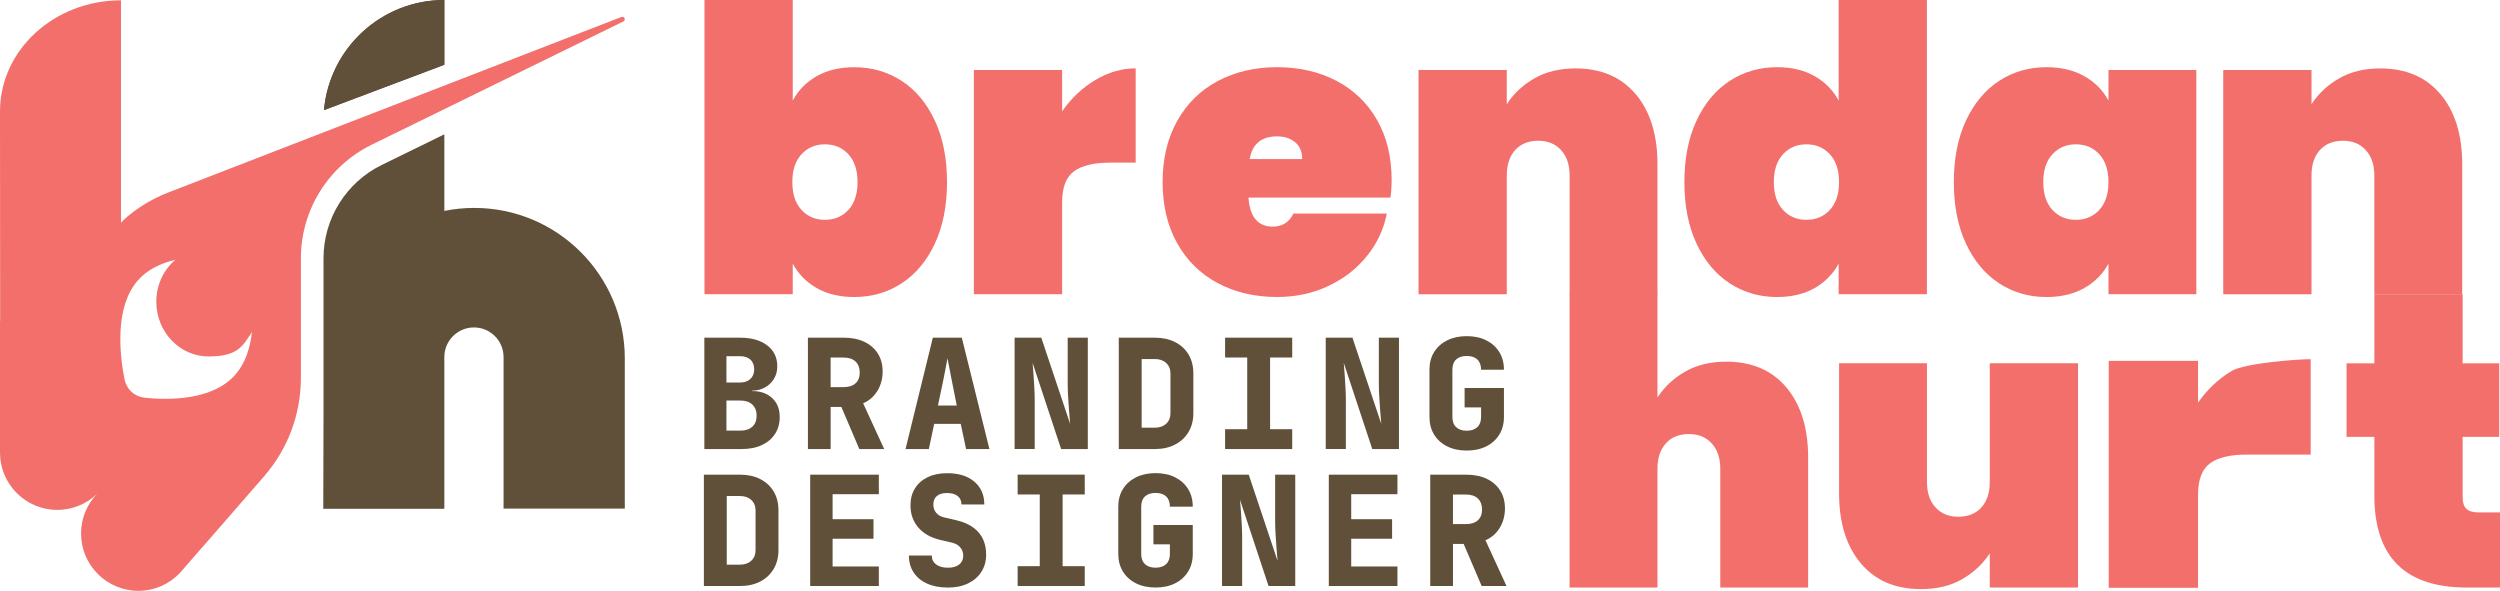
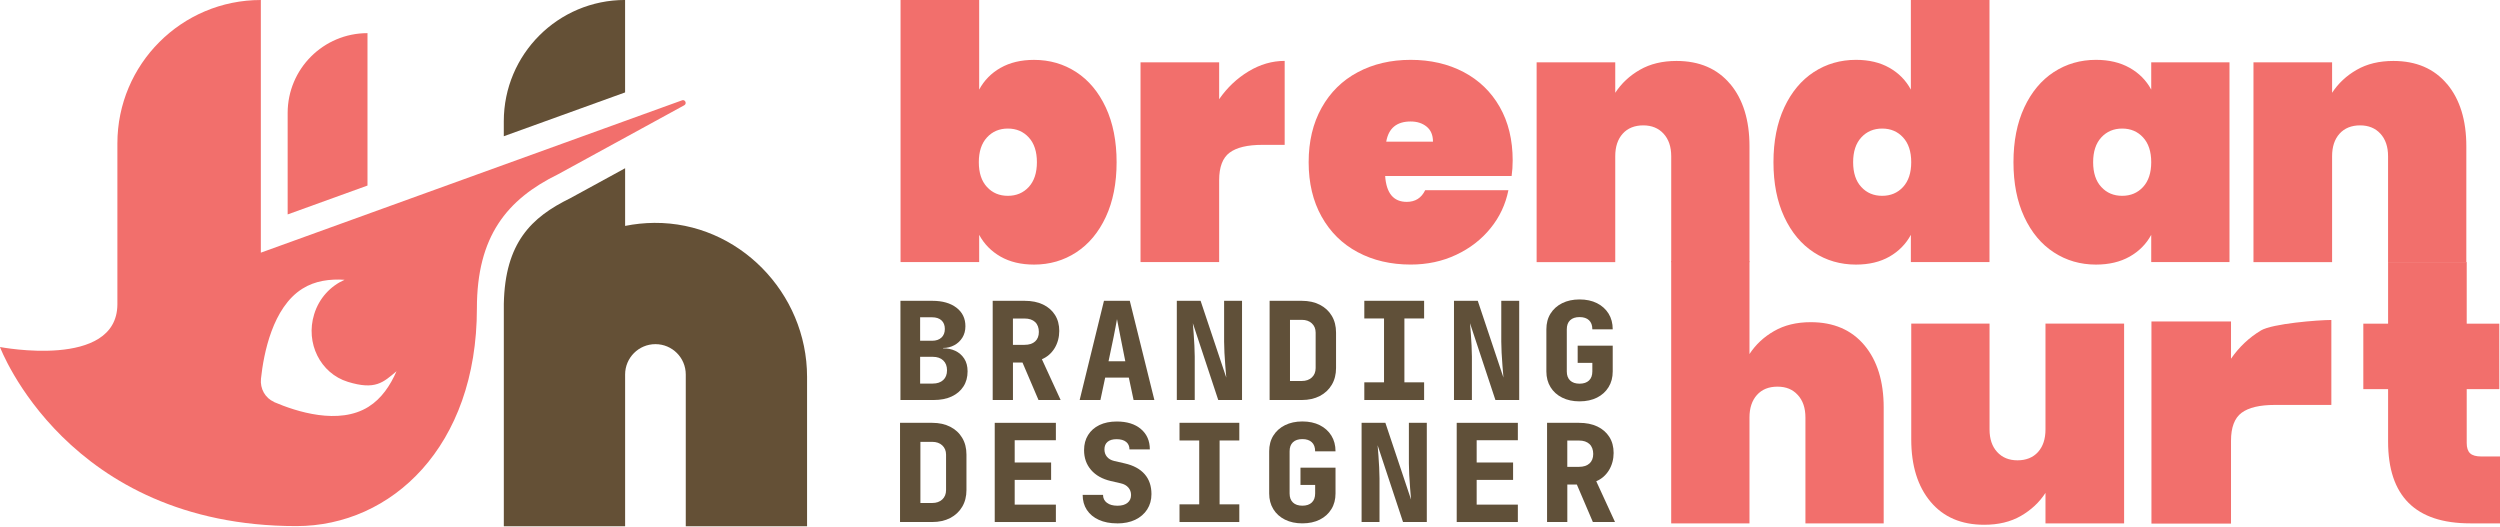
- <svg xmlns="http://www.w3.org/2000/svg" id="eIHOKbcjCSo1" viewBox="0 0 808.94 191.17" shape-rendering="geometricPrecision" text-rendering="geometricPrecision" project-id="a5a94c936b1747d99cd704dc717e478d" export-id="73c840f5e6d54b18b5d609e1775b9552" cached="false">
+ <svg xmlns="http://www.w3.org/2000/svg" id="eaLEStXzwMN1" viewBox="0 0 908.11 191.17" shape-rendering="geometricPrecision" text-rendering="geometricPrecision" project-id="a9ff9ebb4a2b4d0aa1ceacaff6bf280f" export-id="123b73b0015e4f99b8af3e8121da1d01" cached="false">
  <g>
    <g>
-       <path d="M264.29,24.64c3.39-1.93,7.44-2.89,12.16-2.89c5.66,0,10.76,1.48,15.31,4.43c4.55,2.96,8.13,7.26,10.75,12.87c2.61,5.62,3.92,12.25,3.92,19.88s-1.31,14.26-3.92,19.87c-2.62,5.62-6.2,9.9-10.75,12.87-4.54,2.96-9.65,4.44-15.31,4.44-4.72,0-8.77-.96-12.16-2.89-3.39-1.94-5.98-4.58-7.78-7.92v9.9h-28.56v-95.2h28.56v32.55c1.8-3.35,4.39-5.99,7.78-7.92v0v.01Zm10.23,25.28c-1.97-2.15-4.5-3.22-7.59-3.22s-5.62,1.08-7.59,3.22-2.96,5.14-2.96,9s.98,6.86,2.96,9c1.97,2.15,4.51,3.21,7.59,3.21s5.62-1.07,7.59-3.21s2.96-5.15,2.96-9-.99-6.87-2.96-9Z" fill="#f26f6c" />
-       <path d="M354.36,25.92c4.2-2.53,8.58-3.8,13.12-3.8v30.5h-8.1c-5.4,0-9.37.94-11.9,2.83-2.53,1.88-3.8,5.23-3.8,10.03v29.72h-28.56v-72.55h28.56v13.38c2.91-4.21,6.48-7.57,10.67-10.1h.01v0-.01Z" fill="#f26f6c" />
-       <path d="M449.91,63.94h-45.93c.43,6.26,3.04,9.39,7.85,9.39c3.09,0,5.32-1.41,6.69-4.24h30.23c-1.03,5.14-3.19,9.76-6.5,13.82-3.3,4.08-7.46,7.3-12.48,9.65-5.01,2.37-10.53,3.54-16.53,3.54-7.2,0-13.62-1.5-19.23-4.5-5.62-3-9.99-7.31-13.12-12.93-3.14-5.61-4.7-12.2-4.7-19.75s1.56-14.13,4.7-19.75c3.13-5.62,7.5-9.94,13.12-12.93c5.62-3,12.03-4.5,19.23-4.5s13.62,1.48,19.24,4.43c5.61,2.96,9.99,7.19,13.12,12.68s4.7,11.97,4.7,19.42c0,1.98-.13,3.86-.38,5.66h-.01v.01ZM421.35,51.46c0-2.4-.77-4.22-2.32-5.47-1.54-1.25-3.47-1.86-5.79-1.86-5.06,0-8.02,2.44-8.87,7.33h16.98Z" fill="#f26f6c" />
-       <path d="M529.31,30.49c4.67,5.58,7.01,13.13,7.01,22.65v42.07h-28.43v-38.47c0-3.43-.93-6.16-2.77-8.17-1.84-2.02-4.31-3.03-7.4-3.03s-5.66,1.01-7.46,3.03c-1.8,2.01-2.7,4.73-2.7,8.17v38.47h-28.56v-72.56h28.56v11.06c2.23-3.42,5.21-6.22,8.94-8.35c3.73-2.15,8.17-3.22,13.31-3.22c8.32,0,14.81,2.8,19.49,8.37v-.02h.01Z" fill="#f26f6c" />
-       <path d="M548.95,39.04c2.62-5.61,6.2-9.9,10.74-12.87c4.54-2.95,9.65-4.43,15.31-4.43c4.72,0,8.77.96,12.16,2.89s5.98,4.56,7.78,7.92v-32.55h28.56v95.2h-28.56v-9.9c-1.8,3.34-4.4,5.98-7.78,7.92-3.39,1.93-7.44,2.89-12.16,2.89-5.66,0-10.77-1.48-15.31-4.44s-8.12-7.24-10.74-12.87c-2.62-5.61-3.92-12.24-3.92-19.87s1.3-14.26,3.92-19.88v0-.01Zm43.16,10.88c-1.97-2.15-4.5-3.22-7.59-3.22s-5.62,1.08-7.59,3.22-2.96,5.14-2.96,9s.98,6.86,2.96,9c1.97,2.15,4.51,3.21,7.59,3.21s5.62-1.07,7.59-3.21c1.97-2.15,2.96-5.15,2.96-9s-.99-6.87-2.96-9Z" fill="#f26f6c" />
-       <path d="M636.13,39.04c2.62-5.61,6.2-9.9,10.74-12.87c4.54-2.95,9.65-4.43,15.31-4.43c4.72,0,8.79.96,12.22,2.89s6.05,4.56,7.85,7.92v-9.9h28.43v72.55h-28.43v-9.9c-1.8,3.34-4.42,5.98-7.85,7.92-3.43,1.93-7.5,2.89-12.22,2.89-5.66,0-10.77-1.48-15.31-4.44s-8.12-7.24-10.74-12.87c-2.62-5.61-3.92-12.24-3.92-19.87s1.3-14.26,3.92-19.88v0-.01Zm43.16,10.88c-1.97-2.15-4.5-3.22-7.59-3.22s-5.62,1.08-7.59,3.22-2.96,5.14-2.96,9s.98,6.86,2.96,9c1.97,2.15,4.51,3.21,7.59,3.21s5.62-1.07,7.59-3.21c1.97-2.15,2.96-5.15,2.96-9s-.99-6.87-2.96-9Z" fill="#f26f6c" />
-       <path d="M789.7,30.49c4.67,5.58,7.01,13.13,7.01,22.65v42.07h-28.43v-38.47c0-3.43-.93-6.16-2.77-8.17-1.84-2.02-4.31-3.03-7.4-3.03s-5.66,1.01-7.46,3.03c-1.8,2.01-2.7,4.73-2.7,8.17v38.47h-28.56v-72.56h28.56v11.06c2.23-3.42,5.21-6.22,8.94-8.35c3.73-2.15,8.17-3.22,13.31-3.22c8.32,0,14.81,2.8,19.49,8.37v-.02h.01Z" fill="#f26f6c" />
-       <path d="M578.06,125.4c-4.68-5.57-11.17-8.37-19.49-8.37-5.15,0-9.59,1.08-13.31,3.23-3.74,2.13-6.71,4.93-8.94,8.35v-33.7h-28.44v95.2h28.44v-38.47c0-3.43.9-6.15,2.7-8.16c1.8-2.02,4.28-3.03,7.46-3.03s5.55,1.01,7.39,3.03c1.85,2.01,2.77,4.73,2.77,8.16v38.47h28.43v-42.07c0-9.51-2.34-17.06-7.01-22.64v0Z" fill="#f26f6c" />
-       <path d="M672.4,117.56v72.55h-28.56v-11.07c-2.23,3.43-5.21,6.22-8.94,8.37s-8.17,3.21-13.32,3.21c-8.32,0-14.81-2.78-19.49-8.37-4.67-5.57-7.01-13.12-7.01-22.64v-42.07h28.44v38.47c0,3.42.92,6.16,2.76,8.17c1.84,2.02,4.31,3.03,7.4,3.03s5.66-1.01,7.46-3.03c1.8-2.01,2.7-4.74,2.7-8.17v-38.47h28.56v.02v0Z" fill="#f26f6c" />
-       <path d="M808.94,165.8v24.31h-10.8c-19.9,0-29.85-9.9-29.85-29.72v-19.03h-9v-23.8h9v-22.36h28.56v22.36h11.84v23.8h-11.84v19.56c0,1.72.4,2.95,1.22,3.73s2.17,1.16,4.05,1.16h6.82v-.01Z" fill="#f26f6c" />
-       <path d="M722.03,120.07c4.25-2.56,21.05-3.84,25.65-3.84v30.86h-20.57c-5.47,0-9.48.96-12.04,2.86-2.56,1.91-3.84,5.3-3.84,10.16v30.08h-28.9v-73.43h28.9v13.54c2.95-4.25,6.55-7.66,10.81-10.22h-.01v-.01Z" fill="#f26f6c" />
+       <path d="M363.46,24.64c3.39-1.93,7.44-2.89,12.16-2.89c5.66,0,10.76,1.48,15.31,4.43c4.55,2.96,8.13,7.26,10.75,12.87c2.61,5.62,3.92,12.25,3.92,19.88s-1.31,14.26-3.92,19.87c-2.62,5.62-6.2,9.9-10.75,12.87-4.54,2.96-9.65,4.44-15.31,4.44-4.72,0-8.77-.96-12.16-2.89-3.39-1.94-5.98-4.58-7.78-7.92v9.9h-28.56v-95.2h28.56v32.55c1.8-3.35,4.39-5.99,7.78-7.92v0v.01Zm10.23,25.28c-1.97-2.15-4.5-3.22-7.59-3.22s-5.62,1.08-7.59,3.22-2.96,5.14-2.96,9s.98,6.86,2.96,9c1.97,2.15,4.51,3.21,7.59,3.21s5.62-1.07,7.59-3.21s2.96-5.15,2.96-9-.99-6.87-2.96-9Z" fill="#f26f6c" />
+       <path d="M453.53,25.92c4.2-2.53,8.58-3.8,13.12-3.8v30.5h-8.1c-5.4,0-9.37.94-11.9,2.83-2.53,1.88-3.8,5.23-3.8,10.03v29.72h-28.56v-72.55h28.56v13.38c2.91-4.21,6.48-7.57,10.67-10.1h.01v0-.01Z" fill="#f26f6c" />
+       <path d="M549.08,63.94h-45.93c.43,6.26,3.04,9.39,7.85,9.39c3.09,0,5.32-1.41,6.69-4.24h30.23c-1.03,5.14-3.19,9.76-6.5,13.82-3.3,4.08-7.46,7.3-12.48,9.65-5.01,2.37-10.53,3.54-16.53,3.54-7.2,0-13.62-1.5-19.23-4.5-5.62-3-9.99-7.31-13.12-12.93-3.14-5.61-4.7-12.2-4.7-19.75s1.56-14.13,4.7-19.75c3.13-5.62,7.5-9.94,13.12-12.93c5.62-3,12.03-4.5,19.23-4.5s13.62,1.48,19.24,4.43c5.61,2.96,9.99,7.19,13.12,12.68s4.7,11.97,4.7,19.42c0,1.98-.13,3.86-.38,5.66h-.01v.01ZM520.52,51.46c0-2.4-.77-4.22-2.32-5.47-1.54-1.25-3.47-1.86-5.79-1.86-5.06,0-8.02,2.44-8.87,7.33h16.98Z" fill="#f26f6c" />
+       <path d="M628.48,30.49c4.67,5.58,7.01,13.13,7.01,22.65v42.07h-28.43v-38.47c0-3.43-.93-6.16-2.77-8.17-1.84-2.02-4.31-3.03-7.4-3.03s-5.66,1.01-7.46,3.03c-1.8,2.01-2.7,4.73-2.7,8.17v38.47h-28.56v-72.56h28.56v11.06c2.23-3.42,5.21-6.22,8.94-8.35c3.73-2.15,8.17-3.22,13.31-3.22c8.32,0,14.81,2.8,19.49,8.37v-.02h.01v0Z" fill="#f26f6c" />
+       <path d="M648.12,39.04c2.62-5.61,6.2-9.9,10.74-12.87c4.54-2.95,9.65-4.43,15.31-4.43c4.72,0,8.77.96,12.16,2.89s5.98,4.56,7.78,7.92v-32.55h28.56v95.2h-28.56v-9.9c-1.8,3.34-4.4,5.98-7.78,7.92-3.39,1.93-7.44,2.89-12.16,2.89-5.66,0-10.77-1.48-15.31-4.44s-8.12-7.24-10.74-12.87c-2.62-5.61-3.92-12.24-3.92-19.87s1.3-14.26,3.92-19.88v0-.01Zm43.16,10.88c-1.97-2.15-4.5-3.22-7.59-3.22s-5.62,1.08-7.59,3.22-2.96,5.14-2.96,9s.98,6.86,2.96,9c1.97,2.15,4.51,3.21,7.59,3.21s5.62-1.07,7.59-3.21c1.97-2.15,2.96-5.15,2.96-9s-.99-6.87-2.96-9Z" fill="#f26f6c" />
+       <path d="M735.3,39.04c2.62-5.61,6.2-9.9,10.74-12.87c4.54-2.95,9.65-4.43,15.31-4.43c4.72,0,8.79.96,12.22,2.89s6.05,4.56,7.85,7.92v-9.9h28.43v72.55h-28.43v-9.9c-1.8,3.34-4.42,5.98-7.85,7.92-3.43,1.93-7.5,2.89-12.22,2.89-5.66,0-10.77-1.48-15.31-4.44s-8.12-7.24-10.74-12.87c-2.62-5.61-3.92-12.24-3.92-19.87s1.3-14.26,3.92-19.88v0-.01Zm43.16,10.88c-1.97-2.15-4.5-3.22-7.59-3.22s-5.62,1.08-7.59,3.22-2.96,5.14-2.96,9s.98,6.86,2.96,9c1.97,2.15,4.51,3.21,7.59,3.21s5.62-1.07,7.59-3.21c1.97-2.15,2.96-5.15,2.96-9s-.99-6.87-2.96-9Z" fill="#f26f6c" />
+       <path d="M888.87,30.49c4.67,5.58,7.01,13.13,7.01,22.65v42.07h-28.43v-38.47c0-3.43-.93-6.16-2.77-8.17-1.84-2.02-4.31-3.03-7.4-3.03s-5.66,1.01-7.46,3.03c-1.8,2.01-2.7,4.73-2.7,8.17v38.47h-28.56v-72.56h28.56v11.06c2.23-3.42,5.21-6.22,8.94-8.35c3.73-2.15,8.17-3.22,13.31-3.22c8.32,0,14.81,2.8,19.49,8.37v-.02h.01Z" fill="#f26f6c" />
+       <path d="M677.23,125.4c-4.68-5.57-11.17-8.37-19.49-8.37-5.15,0-9.59,1.08-13.31,3.23-3.74,2.13-6.71,4.93-8.94,8.35v-33.7h-28.44v95.2h28.44v-38.47c0-3.43.9-6.15,2.7-8.16c1.8-2.02,4.28-3.03,7.46-3.03s5.55,1.01,7.39,3.03c1.85,2.01,2.77,4.73,2.77,8.16v38.47h28.43v-42.07c0-9.51-2.34-17.06-7.01-22.64v0Z" fill="#f26f6c" />
+       <path d="M771.57,117.56v72.55h-28.56v-11.07c-2.23,3.43-5.21,6.22-8.94,8.37s-8.17,3.21-13.32,3.21c-8.32,0-14.81-2.78-19.49-8.37-4.67-5.57-7.01-13.12-7.01-22.64v-42.07h28.44v38.47c0,3.42.92,6.16,2.76,8.17c1.84,2.02,4.31,3.03,7.4,3.03s5.66-1.01,7.46-3.03c1.8-2.01,2.7-4.74,2.7-8.17v-38.47h28.56v.02v0Z" fill="#f26f6c" />
+       <path d="M908.11,165.8v24.31h-10.8c-19.9,0-29.85-9.9-29.85-29.72v-19.03h-9v-23.8h9v-22.36h28.56v22.36h11.84v23.8h-11.84v19.56c0,1.72.4,2.95,1.22,3.73s2.17,1.16,4.05,1.16h6.82v-.01Z" fill="#f26f6c" />
+       <path d="M821.2,120.07c4.25-2.56,21.05-3.84,25.65-3.84v30.86h-20.57c-5.47,0-9.48.96-12.04,2.86-2.56,1.91-3.84,5.3-3.84,10.16v30.08h-28.9v-73.43h28.9v13.54c2.95-4.25,6.55-7.66,10.81-10.22h-.01v-.01Z" fill="#f26f6c" />
      <g>
-         <path d="M227.91,145.3v-36.03h11.6c3.65,0,6.56.83,8.74,2.49c2.17,1.66,3.26,3.91,3.26,6.74c0,1.58-.37,2.96-1.11,4.15-.74,1.18-1.73,2.11-2.96,2.76-1.23.66-2.57.99-4.02.99v.15c1.61-.03,3.08.26,4.42.89c1.33.63,2.41,1.56,3.23,2.81s1.23,2.8,1.23,4.64c0,2.11-.5,3.94-1.51,5.5-1,1.56-2.43,2.77-4.27,3.63s-4.03,1.28-6.56,1.28h-12.05Zm7.15-21.52h4.34c1.45,0,2.58-.39,3.41-1.16.82-.77,1.23-1.82,1.23-3.13s-.41-2.39-1.23-3.13-1.96-1.11-3.41-1.11h-4.34v8.54v0-.01Zm0,15.55h4.59c1.61,0,2.88-.43,3.8-1.28s1.38-2.04,1.38-3.55-.46-2.71-1.38-3.58-2.19-1.31-3.8-1.31h-4.59v9.72Z" fill="#605039" />
-         <path d="M261.42,145.3v-36.03h11.6c2.57,0,4.79.44,6.66,1.33s3.33,2.16,4.37,3.8c1.04,1.65,1.55,3.59,1.55,5.82s-.57,4.43-1.7,6.27c-1.14,1.84-2.67,3.18-4.61,4l6.81,14.81h-8.04l-5.82-13.62h-3.46v13.62h-7.36Zm7.35-20.04h4.24c1.64,0,2.92-.41,3.82-1.23s1.36-1.97,1.36-3.45-.45-2.75-1.36-3.6-2.18-1.28-3.82-1.28h-4.24v9.58-.02Z" fill="#605039" />
-         <path d="M293.01,145.3l8.83-36.03h9.38l8.93,36.03h-7.55l-1.73-8.14h-8.59l-1.73,8.14h-7.55.01Zm10.51-14.07h6.07l-1.73-8.69c-.23-1.25-.47-2.49-.72-3.73-.25-1.23-.44-2.2-.57-2.89-.13.69-.3,1.65-.52,2.86-.21,1.22-.45,2.45-.72,3.7l-1.83,8.74h.02v.01Z" fill="#605039" />
-         <path d="M328.3,145.3v-36.03h8.64l9.33,27.89c-.1-1.22-.21-2.62-.35-4.22-.13-1.6-.24-3.19-.32-4.79s-.12-2.95-.12-4.07v-14.81h6.51v36.03h-8.64l-9.23-27.89c.1,1.05.2,2.3.3,3.75s.19,2.91.27,4.39.12,2.8.12,3.95v15.79h-6.52.01v.01Z" fill="#605039" />
-         <path d="M362.01,145.3v-36.03h11.7c2.5,0,4.68.48,6.54,1.43s3.31,2.29,4.34,4.02c1.04,1.73,1.55,3.76,1.55,6.1v12.88c0,2.3-.52,4.33-1.55,6.07-1.04,1.75-2.48,3.1-4.34,4.07s-4.04,1.46-6.54,1.46h-11.7Zm7.4-6.91h4.29c1.51,0,2.73-.43,3.65-1.28.92-.86,1.38-1.99,1.38-3.41v-12.88c0-1.38-.46-2.5-1.38-3.36s-2.14-1.28-3.65-1.28h-4.29v22.21Z" fill="#605039" />
-         <path d="M396.41,145.3v-6.42h7.16v-23.2h-7.16v-6.42h21.72v6.42h-7.16v23.2h7.16v6.42h-21.72Z" fill="#605039" />
-         <path d="M428.98,145.3v-36.03h8.64l9.33,27.89c-.1-1.22-.21-2.62-.35-4.22-.13-1.6-.24-3.19-.32-4.79s-.12-2.95-.12-4.07v-14.81h6.51v36.03h-8.64l-9.23-27.89c.1,1.05.2,2.3.3,3.75s.19,2.91.27,4.39.12,2.8.12,3.95v15.79h-6.52.01v.01Z" fill="#605039" />
-         <path d="M474.59,145.79c-2.4,0-4.51-.45-6.32-1.36-1.81-.9-3.22-2.17-4.22-3.8s-1.51-3.53-1.51-5.7v-15.3c0-2.2.5-4.11,1.51-5.72c1-1.61,2.41-2.87,4.22-3.78c1.81-.9,3.92-1.36,6.32-1.36s4.55.45,6.34,1.36c1.79.9,3.19,2.16,4.2,3.78c1,1.61,1.51,3.52,1.51,5.72h-7.4c0-1.45-.4-2.55-1.21-3.31s-1.95-1.14-3.43-1.14-2.62.38-3.43,1.14-1.21,1.86-1.21,3.31v15.3c0,1.42.4,2.51,1.21,3.28s1.95,1.16,3.43,1.16s2.62-.39,3.43-1.16s1.21-1.87,1.21-3.28v-3.11h-5.33v-6.27h12.73v9.38c0,2.17-.5,4.07-1.51,5.7-1,1.63-2.4,2.9-4.2,3.8-1.79.9-3.91,1.36-6.34,1.36v0Z" fill="#605039" />
-         <path d="M227.76,189.62v-36.03h11.7c2.5,0,4.68.48,6.54,1.43s3.31,2.29,4.34,4.02c1.04,1.73,1.55,3.76,1.55,6.1v12.88c0,2.3-.52,4.33-1.55,6.07-1.04,1.75-2.48,3.1-4.34,4.07s-4.04,1.46-6.54,1.46h-11.7Zm7.4-6.91h4.29c1.51,0,2.73-.43,3.65-1.28.92-.86,1.38-1.99,1.38-3.41v-12.88c0-1.38-.46-2.5-1.38-3.36s-2.14-1.28-3.65-1.28h-4.29v22.21v0Z" fill="#605039" />
-         <path d="M262.16,189.62v-36.03h22.21v6.32h-14.96v8.09h13.23v6.32h-13.23v8.98h14.96v6.32h-22.21Z" fill="#605039" />
-         <path d="M306.58,190.11c-2.53,0-4.74-.43-6.61-1.28-1.88-.85-3.32-2.06-4.34-3.6-1.02-1.55-1.53-3.37-1.53-5.48h7.4c0,1.22.47,2.18,1.41,2.89s2.21,1.06,3.83,1.06s2.76-.35,3.63-1.04s1.31-1.64,1.31-2.86c0-1.05-.33-1.96-.99-2.71-.66-.76-1.58-1.27-2.76-1.53l-3.65-.84c-3.06-.72-5.44-2.06-7.13-4.02s-2.54-4.35-2.54-7.18c0-2.11.48-3.94,1.46-5.5.97-1.56,2.34-2.77,4.12-3.63c1.78-.85,3.88-1.28,6.32-1.28c3.68,0,6.61.91,8.76,2.74s3.23,4.29,3.23,7.38h-7.4c0-1.15-.4-2.06-1.21-2.71-.81-.66-1.97-.99-3.48-.99-1.41,0-2.5.32-3.26.96s-1.14,1.56-1.14,2.74c0,1.05.3,1.95.91,2.69s1.47,1.24,2.59,1.51l3.85.89c3.19.72,5.61,2.03,7.26,3.92s2.47,4.3,2.47,7.23c0,2.11-.52,3.97-1.55,5.58-1.04,1.61-2.49,2.86-4.34,3.75-1.86.89-4.06,1.33-6.59,1.33l-.03-.02v0Z" fill="#605039" />
-         <path d="M329.28,189.62v-6.42h7.16v-23.2h-7.16v-6.42h21.72v6.42h-7.16v23.2h7.16v6.42h-21.72Z" fill="#605039" />
-         <path d="M373.9,190.11c-2.4,0-4.51-.45-6.32-1.36-1.81-.9-3.22-2.17-4.22-3.8s-1.51-3.53-1.51-5.7v-15.3c0-2.2.5-4.11,1.51-5.72c1-1.61,2.41-2.87,4.22-3.78c1.81-.9,3.92-1.36,6.32-1.36s4.55.45,6.34,1.36c1.79.9,3.19,2.16,4.2,3.78c1,1.61,1.51,3.52,1.51,5.72h-7.4c0-1.45-.4-2.55-1.21-3.31s-1.95-1.14-3.43-1.14-2.62.38-3.43,1.14-1.21,1.86-1.21,3.31v15.3c0,1.42.4,2.51,1.21,3.28s1.95,1.16,3.43,1.16s2.62-.39,3.43-1.16s1.21-1.87,1.21-3.28v-3.11h-5.33v-6.27h12.73v9.38c0,2.17-.5,4.07-1.51,5.7-1,1.63-2.4,2.9-4.2,3.8-1.79.9-3.91,1.36-6.34,1.36v0Z" fill="#605039" />
-         <path d="M395.42,189.62v-36.03h8.64l9.33,27.89c-.1-1.22-.21-2.62-.35-4.22-.13-1.6-.24-3.19-.32-4.79s-.12-2.95-.12-4.07v-14.81h6.51v36.03h-8.64l-9.23-27.89c.1,1.05.2,2.3.3,3.75s.19,2.91.27,4.39.12,2.8.12,3.95v15.79h-6.52.01v.01Z" fill="#605039" />
-         <path d="M429.97,189.62v-36.03h22.21v6.32h-14.96v8.09h13.23v6.32h-13.23v8.98h14.96v6.32h-22.21Z" fill="#605039" />
-         <path d="M462.79,189.62v-36.03h11.6c2.57,0,4.79.44,6.66,1.33s3.33,2.16,4.37,3.8c1.04,1.65,1.55,3.59,1.55,5.82s-.57,4.43-1.7,6.27c-1.14,1.84-2.67,3.18-4.61,4l6.81,14.81h-8.04L473.61,176h-3.46v13.62h-7.36Zm7.35-20.04h4.24c1.64,0,2.92-.41,3.82-1.23s1.36-1.97,1.36-3.45-.45-2.75-1.36-3.6-2.18-1.28-3.82-1.28h-4.24v9.58-.02Z" fill="#605039" />
+         <path d="M327.08,145.3v-36.03h11.6c3.65,0,6.56.83,8.74,2.49c2.17,1.66,3.26,3.91,3.26,6.74c0,1.58-.37,2.96-1.11,4.15-.74,1.18-1.73,2.11-2.96,2.76-1.23.66-2.57.99-4.02.99v.15c1.61-.03,3.08.26,4.42.89c1.33.63,2.41,1.56,3.23,2.81s1.23,2.8,1.23,4.64c0,2.11-.5,3.94-1.51,5.5-1,1.56-2.43,2.77-4.27,3.63s-4.03,1.28-6.56,1.28h-12.05v0Zm7.15-21.52h4.34c1.45,0,2.58-.39,3.41-1.16.82-.77,1.23-1.82,1.23-3.13s-.41-2.39-1.23-3.13-1.96-1.11-3.41-1.11h-4.34v8.54v0-.01Zm0,15.55h4.59c1.61,0,2.88-.43,3.8-1.28s1.38-2.04,1.38-3.55-.46-2.71-1.38-3.58-2.19-1.31-3.8-1.31h-4.59v9.72Z" fill="#605039" />
+         <path d="M360.59,145.3v-36.03h11.6c2.57,0,4.79.44,6.66,1.33s3.33,2.16,4.37,3.8c1.04,1.65,1.55,3.59,1.55,5.82s-.57,4.43-1.7,6.27c-1.14,1.84-2.67,3.18-4.61,4l6.81,14.81h-8.04l-5.82-13.62h-3.46v13.62h-7.36Zm7.35-20.04h4.24c1.64,0,2.92-.41,3.82-1.23s1.36-1.97,1.36-3.45-.45-2.75-1.36-3.6-2.18-1.28-3.82-1.28h-4.24v9.58-.02Z" fill="#605039" />
+         <path d="M392.18,145.3l8.83-36.03h9.38l8.93,36.03h-7.55l-1.73-8.14h-8.59l-1.73,8.14h-7.55.01Zm10.51-14.07h6.07l-1.73-8.69c-.23-1.25-.47-2.49-.72-3.73-.25-1.23-.44-2.2-.57-2.89-.13.69-.3,1.65-.52,2.86-.21,1.22-.45,2.45-.72,3.7l-1.83,8.74h.02v.01Z" fill="#605039" />
+         <path d="M427.47,145.3v-36.03h8.64l9.33,27.89c-.1-1.22-.21-2.62-.35-4.22-.13-1.6-.24-3.19-.32-4.79s-.12-2.95-.12-4.07v-14.81h6.51v36.03h-8.64l-9.23-27.89c.1,1.05.2,2.3.3,3.75s.19,2.91.27,4.39.12,2.8.12,3.95v15.79h-6.52.01v.01Z" fill="#605039" />
+         <path d="M461.18,145.3v-36.03h11.7c2.5,0,4.68.48,6.54,1.43s3.31,2.29,4.34,4.02c1.04,1.73,1.55,3.76,1.55,6.1v12.88c0,2.3-.52,4.33-1.55,6.07-1.04,1.75-2.48,3.1-4.34,4.07s-4.04,1.46-6.54,1.46h-11.7Zm7.4-6.91h4.29c1.51,0,2.73-.43,3.65-1.28.92-.86,1.38-1.99,1.38-3.41v-12.88c0-1.38-.46-2.5-1.38-3.36s-2.14-1.28-3.65-1.28h-4.29v22.21Z" fill="#605039" />
+         <path d="M495.58,145.3v-6.42h7.16v-23.2h-7.16v-6.42h21.72v6.42h-7.16v23.2h7.16v6.42h-21.72Z" fill="#605039" />
+         <path d="M528.15,145.3v-36.03h8.64l9.33,27.89c-.1-1.22-.21-2.62-.35-4.22-.13-1.6-.24-3.19-.32-4.79s-.12-2.95-.12-4.07v-14.81h6.51v36.03h-8.64l-9.23-27.89c.1,1.05.2,2.3.3,3.75s.19,2.91.27,4.39.12,2.8.12,3.95v15.79h-6.52.01v.01Z" fill="#605039" />
+         <path d="M573.76,145.79c-2.4,0-4.51-.45-6.32-1.36-1.81-.9-3.22-2.17-4.22-3.8s-1.51-3.53-1.51-5.7v-15.3c0-2.2.5-4.11,1.51-5.72c1-1.61,2.41-2.87,4.22-3.78c1.81-.9,3.92-1.36,6.32-1.36s4.55.45,6.34,1.36c1.79.9,3.19,2.16,4.2,3.78c1,1.61,1.51,3.52,1.51,5.72h-7.4c0-1.45-.4-2.55-1.21-3.31s-1.95-1.14-3.43-1.14-2.62.38-3.43,1.14-1.21,1.86-1.21,3.31v15.3c0,1.42.4,2.51,1.21,3.28s1.95,1.16,3.43,1.16s2.62-.39,3.43-1.16s1.21-1.87,1.21-3.28v-3.11h-5.33v-6.27h12.73v9.38c0,2.17-.5,4.07-1.51,5.7-1,1.63-2.4,2.9-4.2,3.8-1.79.9-3.91,1.36-6.34,1.36v0Z" fill="#605039" />
+         <path d="M326.93,189.62v-36.03h11.7c2.5,0,4.68.48,6.54,1.43s3.31,2.29,4.34,4.02c1.04,1.73,1.55,3.76,1.55,6.1v12.88c0,2.3-.52,4.33-1.55,6.07-1.04,1.75-2.48,3.1-4.34,4.07s-4.04,1.46-6.54,1.46h-11.7Zm7.4-6.91h4.29c1.51,0,2.73-.43,3.65-1.28.92-.86,1.38-1.99,1.38-3.41v-12.88c0-1.38-.46-2.5-1.38-3.36s-2.14-1.28-3.65-1.28h-4.29v22.21v0Z" fill="#605039" />
+         <path d="M361.33,189.62v-36.03h22.21v6.32h-14.96v8.09h13.23v6.32h-13.23v8.98h14.96v6.32h-22.21Z" fill="#605039" />
+         <path d="M405.75,190.11c-2.53,0-4.74-.43-6.61-1.28-1.88-.85-3.32-2.06-4.34-3.6-1.02-1.55-1.53-3.37-1.53-5.48h7.4c0,1.22.47,2.18,1.41,2.89s2.21,1.06,3.83,1.06s2.76-.35,3.63-1.04s1.31-1.64,1.31-2.86c0-1.05-.33-1.96-.99-2.71-.66-.76-1.58-1.27-2.76-1.53l-3.65-.84c-3.06-.72-5.44-2.06-7.13-4.02s-2.54-4.35-2.54-7.18c0-2.11.48-3.94,1.46-5.5.97-1.56,2.34-2.77,4.12-3.63c1.78-.85,3.88-1.28,6.32-1.28c3.68,0,6.61.91,8.76,2.74s3.23,4.29,3.23,7.38h-7.4c0-1.15-.4-2.06-1.21-2.71-.81-.66-1.97-.99-3.48-.99-1.41,0-2.5.32-3.26.96s-1.14,1.56-1.14,2.74c0,1.05.3,1.95.91,2.69s1.47,1.24,2.59,1.51l3.85.89c3.19.72,5.61,2.03,7.26,3.92s2.47,4.3,2.47,7.23c0,2.11-.52,3.97-1.55,5.58-1.04,1.61-2.49,2.86-4.34,3.75-1.86.89-4.06,1.33-6.59,1.33l-.03-.02v0Z" fill="#605039" />
+         <path d="M428.45,189.62v-6.42h7.16v-23.2h-7.16v-6.42h21.72v6.42h-7.16v23.2h7.16v6.42h-21.72Z" fill="#605039" />
+         <path d="M473.07,190.11c-2.4,0-4.51-.45-6.32-1.36-1.81-.9-3.22-2.17-4.22-3.8s-1.51-3.53-1.51-5.7v-15.3c0-2.2.5-4.11,1.51-5.72c1-1.61,2.41-2.87,4.22-3.78c1.81-.9,3.92-1.36,6.32-1.36s4.55.45,6.34,1.36c1.79.9,3.19,2.16,4.2,3.78c1,1.61,1.51,3.52,1.51,5.72h-7.4c0-1.45-.4-2.55-1.21-3.31s-1.95-1.14-3.43-1.14-2.62.38-3.43,1.14-1.21,1.86-1.21,3.31v15.3c0,1.42.4,2.51,1.21,3.28s1.95,1.16,3.43,1.16s2.62-.39,3.43-1.16s1.21-1.87,1.21-3.28v-3.11h-5.33v-6.27h12.73v9.38c0,2.17-.5,4.07-1.51,5.7-1,1.63-2.4,2.9-4.2,3.8-1.79.9-3.91,1.36-6.34,1.36v0Z" fill="#605039" />
+         <path d="M494.59,189.62v-36.03h8.64l9.33,27.89c-.1-1.22-.21-2.62-.35-4.22-.13-1.6-.24-3.19-.32-4.79s-.12-2.95-.12-4.07v-14.81h6.51v36.03h-8.64l-9.23-27.89c.1,1.05.2,2.3.3,3.75s.19,2.91.27,4.39.12,2.8.12,3.95v15.79h-6.52.01v.01Z" fill="#605039" />
+         <path d="M529.14,189.62v-36.03h22.21v6.32h-14.96v8.09h13.23v6.32h-13.23v8.98h14.96v6.32h-22.21Z" fill="#605039" />
+         <path d="M561.96,189.62v-36.03h11.6c2.57,0,4.79.44,6.66,1.33s3.33,2.16,4.37,3.8c1.04,1.65,1.55,3.59,1.55,5.82s-.57,4.43-1.7,6.27c-1.14,1.84-2.67,3.18-4.61,4l6.81,14.81h-8.04L572.78,176h-3.46v13.62h-7.36Zm7.35-20.04h4.24c1.64,0,2.92-.41,3.82-1.23s1.36-1.97,1.36-3.45-.45-2.75-1.36-3.6-2.18-1.28-3.82-1.28h-4.24v9.58-.02Z" fill="#605039" />
      </g>
    </g>
-     <path d="M143.78,0v20.95L104.83,35.63C106.59,15.67,123.36,0,143.78,0Z" fill="#605039" />
-     <path d="M71.81,90.23c-.06-.06-.11-.12-.17-.18.06.06.11.12.17.18Z" fill="#605039" />
-     <path d="M143.78,0v20.95L104.83,35.63C106.59,15.67,123.36,0,143.78,0Z" fill="#605039" />
    <g>
-       <path d="M104.6,164.63v0c0,0,0,.04,0,0Z" fill="#605039" />
-       <path d="M153.45,67.28v0c-3.31,0-6.54.33-9.67.96v-24.78l-20.25,9.91c-5.66,2.77-10.41,7.06-13.75,12.41s-5.1,11.5-5.1,17.8v51.23v0c-.04,16.22-.08,29.14-.08,29.82h39.18v-49.1c0-5.29,4.29-9.58,9.58-9.58v0c5.29,0,9.58,4.29,9.58,9.58v49.04h39.23v-48.57c0-26.91-21.81-48.72-48.72-48.72Z" fill="#605039" />
+       <path d="M227.06,0v33.57L183,49.49v-5.43c0-24.34,19.72-44.07,44.06-44.07v0v.01Z" fill="#645036" />
+       <path d="M237.65,80.96c-3.63.03-7.16.41-10.58,1.1v-20.95L207.09,72.03c-14.12,6.91-23.64,16.14-24.08,38.35v80.79h44.06v-55.14c0-6.08,4.93-11.02,11.02-11.02s11.01,4.93,11.01,11.02v55.14h44.06v-54.28c0-30.53-24.98-56.17-55.5-55.93v0h-.01Z" fill="#645036" />
+       <path d="M247.73,36.45L94.75,91.78v-91.78C65.97,0,42.64,23.32,42.64,52.1v58.52c-.2,23.62-42.65,15.43-42.65,15.43s24.31,65.05,107.68,65.05c34.48,0,65.56-28.84,65.56-79.1c0-26.12,10.85-39.57,29.55-48.73l45.73-25.01c1.13-.57.38-2.26-.8-1.82v0l.02.01ZM133.9,147.74c-10.84,6.82-26.35,1.73-34.34-1.69l.02-.04c-3.24-1.4-5.17-4.8-4.78-8.47.96-9.06,4.21-25.88,15.05-32.67c4.56-2.89,10-3.59,15.32-3.24-5.09,2.26-9.26,6.65-11.05,12.52-3.24,10.46,2.25,21.47,12.23,24.55s12.84.23,17.68-3.85c-2.26,5.18-5.47,9.97-10.13,12.88v0v.01Z" fill="#f26f6c" />
+       <path d="M133.49,67.4l-29,10.49v-36.85c0-16.02,12.98-29,29-29v0v55.36v0Z" fill="#f26f6c" />
    </g>
-     <path d="M201.08,5.49L54.39,62.31c-9.88,3.85-15.24,9.72-15.24,9.72v-71.92C17.52,0.11,-0.01,16.21,0,36.06l.05,67.81-.05-.04v42.62c0,10.24,8.3,18.54,18.54,18.54c3.72,0,7.17-1.1,10.07-2.98c1.06-.69,2.05-1.48,2.94-2.36-3.29,3.34-5.32,7.92-5.32,12.98c0,10.24,8.3,18.54,18.54,18.54c5.3,0,10.07-2.22,13.44-5.78.37-.37,27.5-31.56,27.5-31.56c7.27-8.5,11.65-19.54,11.65-31.6v-38.65c0-15.64,8.9-29.91,22.95-36.78l81.4-39.86c.91-.44.31-1.81-.63-1.45ZM76.29,121.07c-7.44,8.67-21.99,8.42-29.71,7.6v-.03v0c-3.12-.35-5.67-2.73-6.3-5.97-1.57-7.97-3.23-23.17,4.22-31.81c3.12-3.66,7.58-5.69,12.2-6.79-3.74,3.26-6.14,8.11-6.12,13.57c0,9.76,7.58,17.7,16.9,17.7s11-3.18,14.05-7.94c-.56,5.01-2.03,9.94-5.24,13.65v.02Z" fill="#f26f6c" />
  </g>
-   <path id="eIHOKbcjCSo39" d="M20.889,94.454q10.234,7.05,14.134,2.67c3.9-4.38,33.952-16.269,33.952-16.269q0,0-9.416-4.075L20.889,94.454Z" transform="matrix(0.829416 0 0 1.850113 -2.818387 -70.92084)" fill="#f26f6c" stroke-width="1.678" />
+   <path id="eaLEStXzwMN37" d="M70.768,115.92L118.99,85.3c5.539,6.3,5.584-1.278,5.539,0-3.156,14.982-32.188,34.862-53.761,35.86v-5.24Z" transform="matrix(0.99312 0.117104 -0.117104 0.99312 12.99214 -14.43811)" fill="#f26f6c" stroke-width="1.816" />
</svg>
